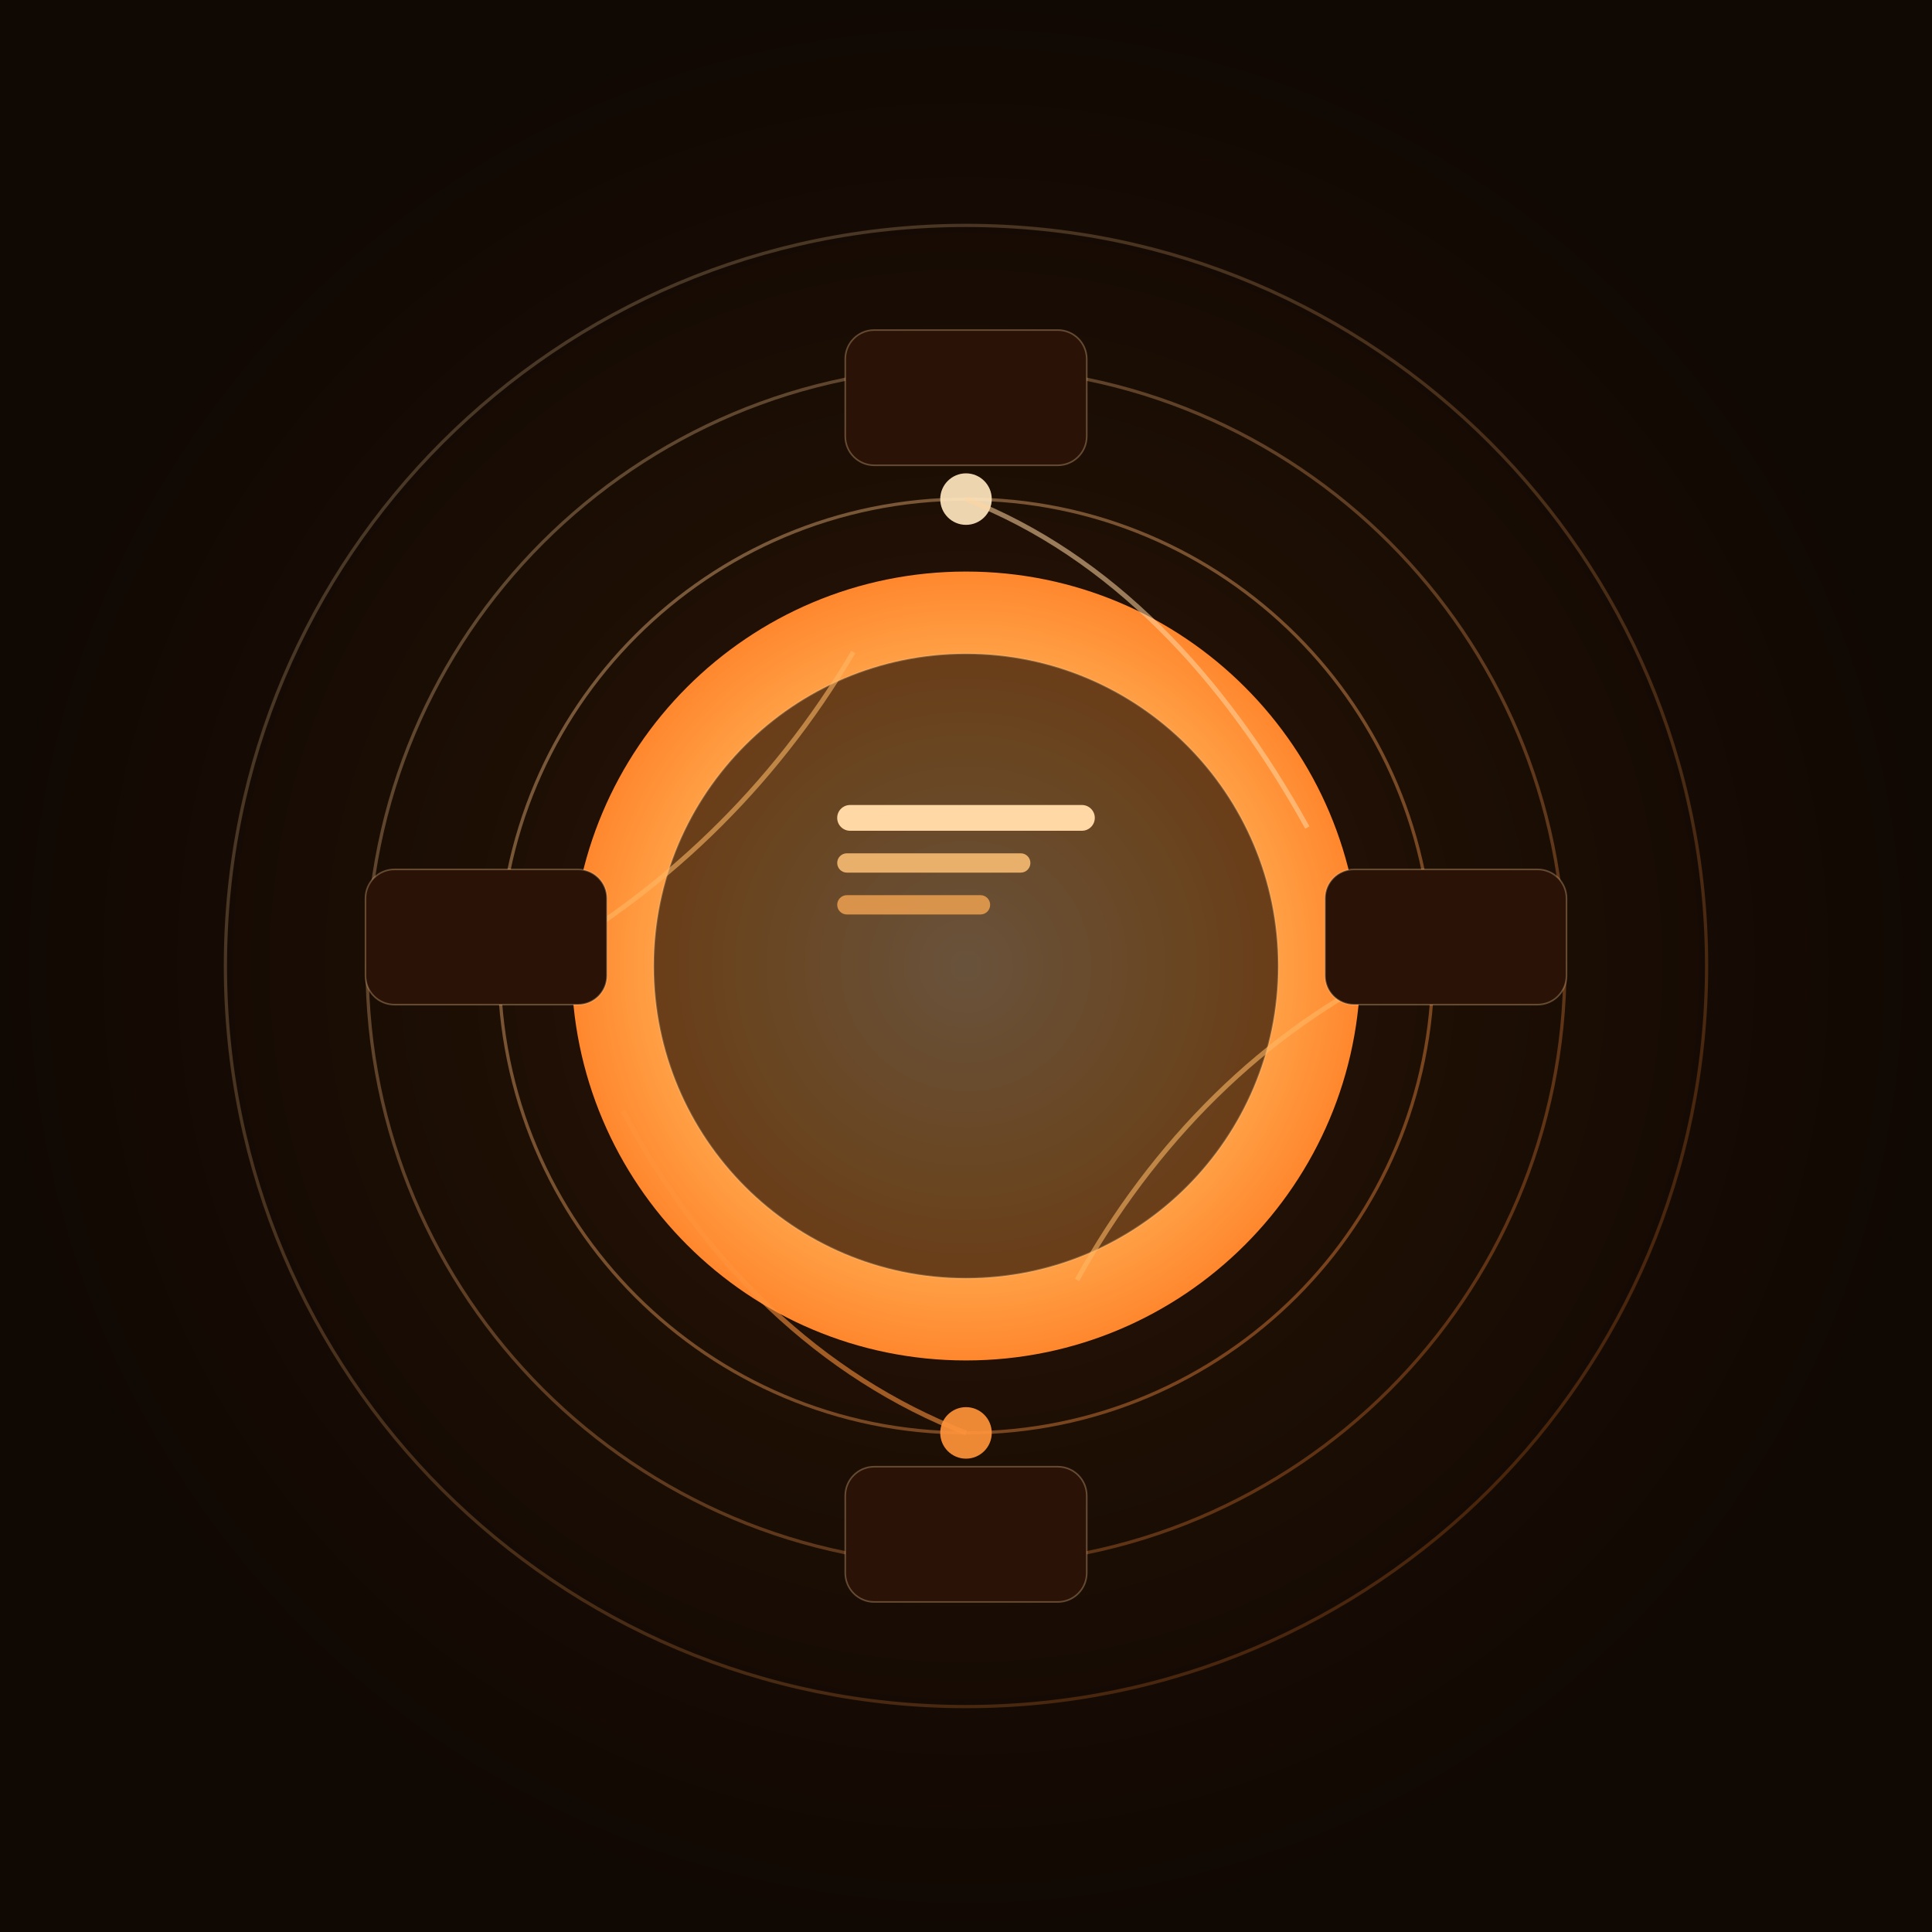
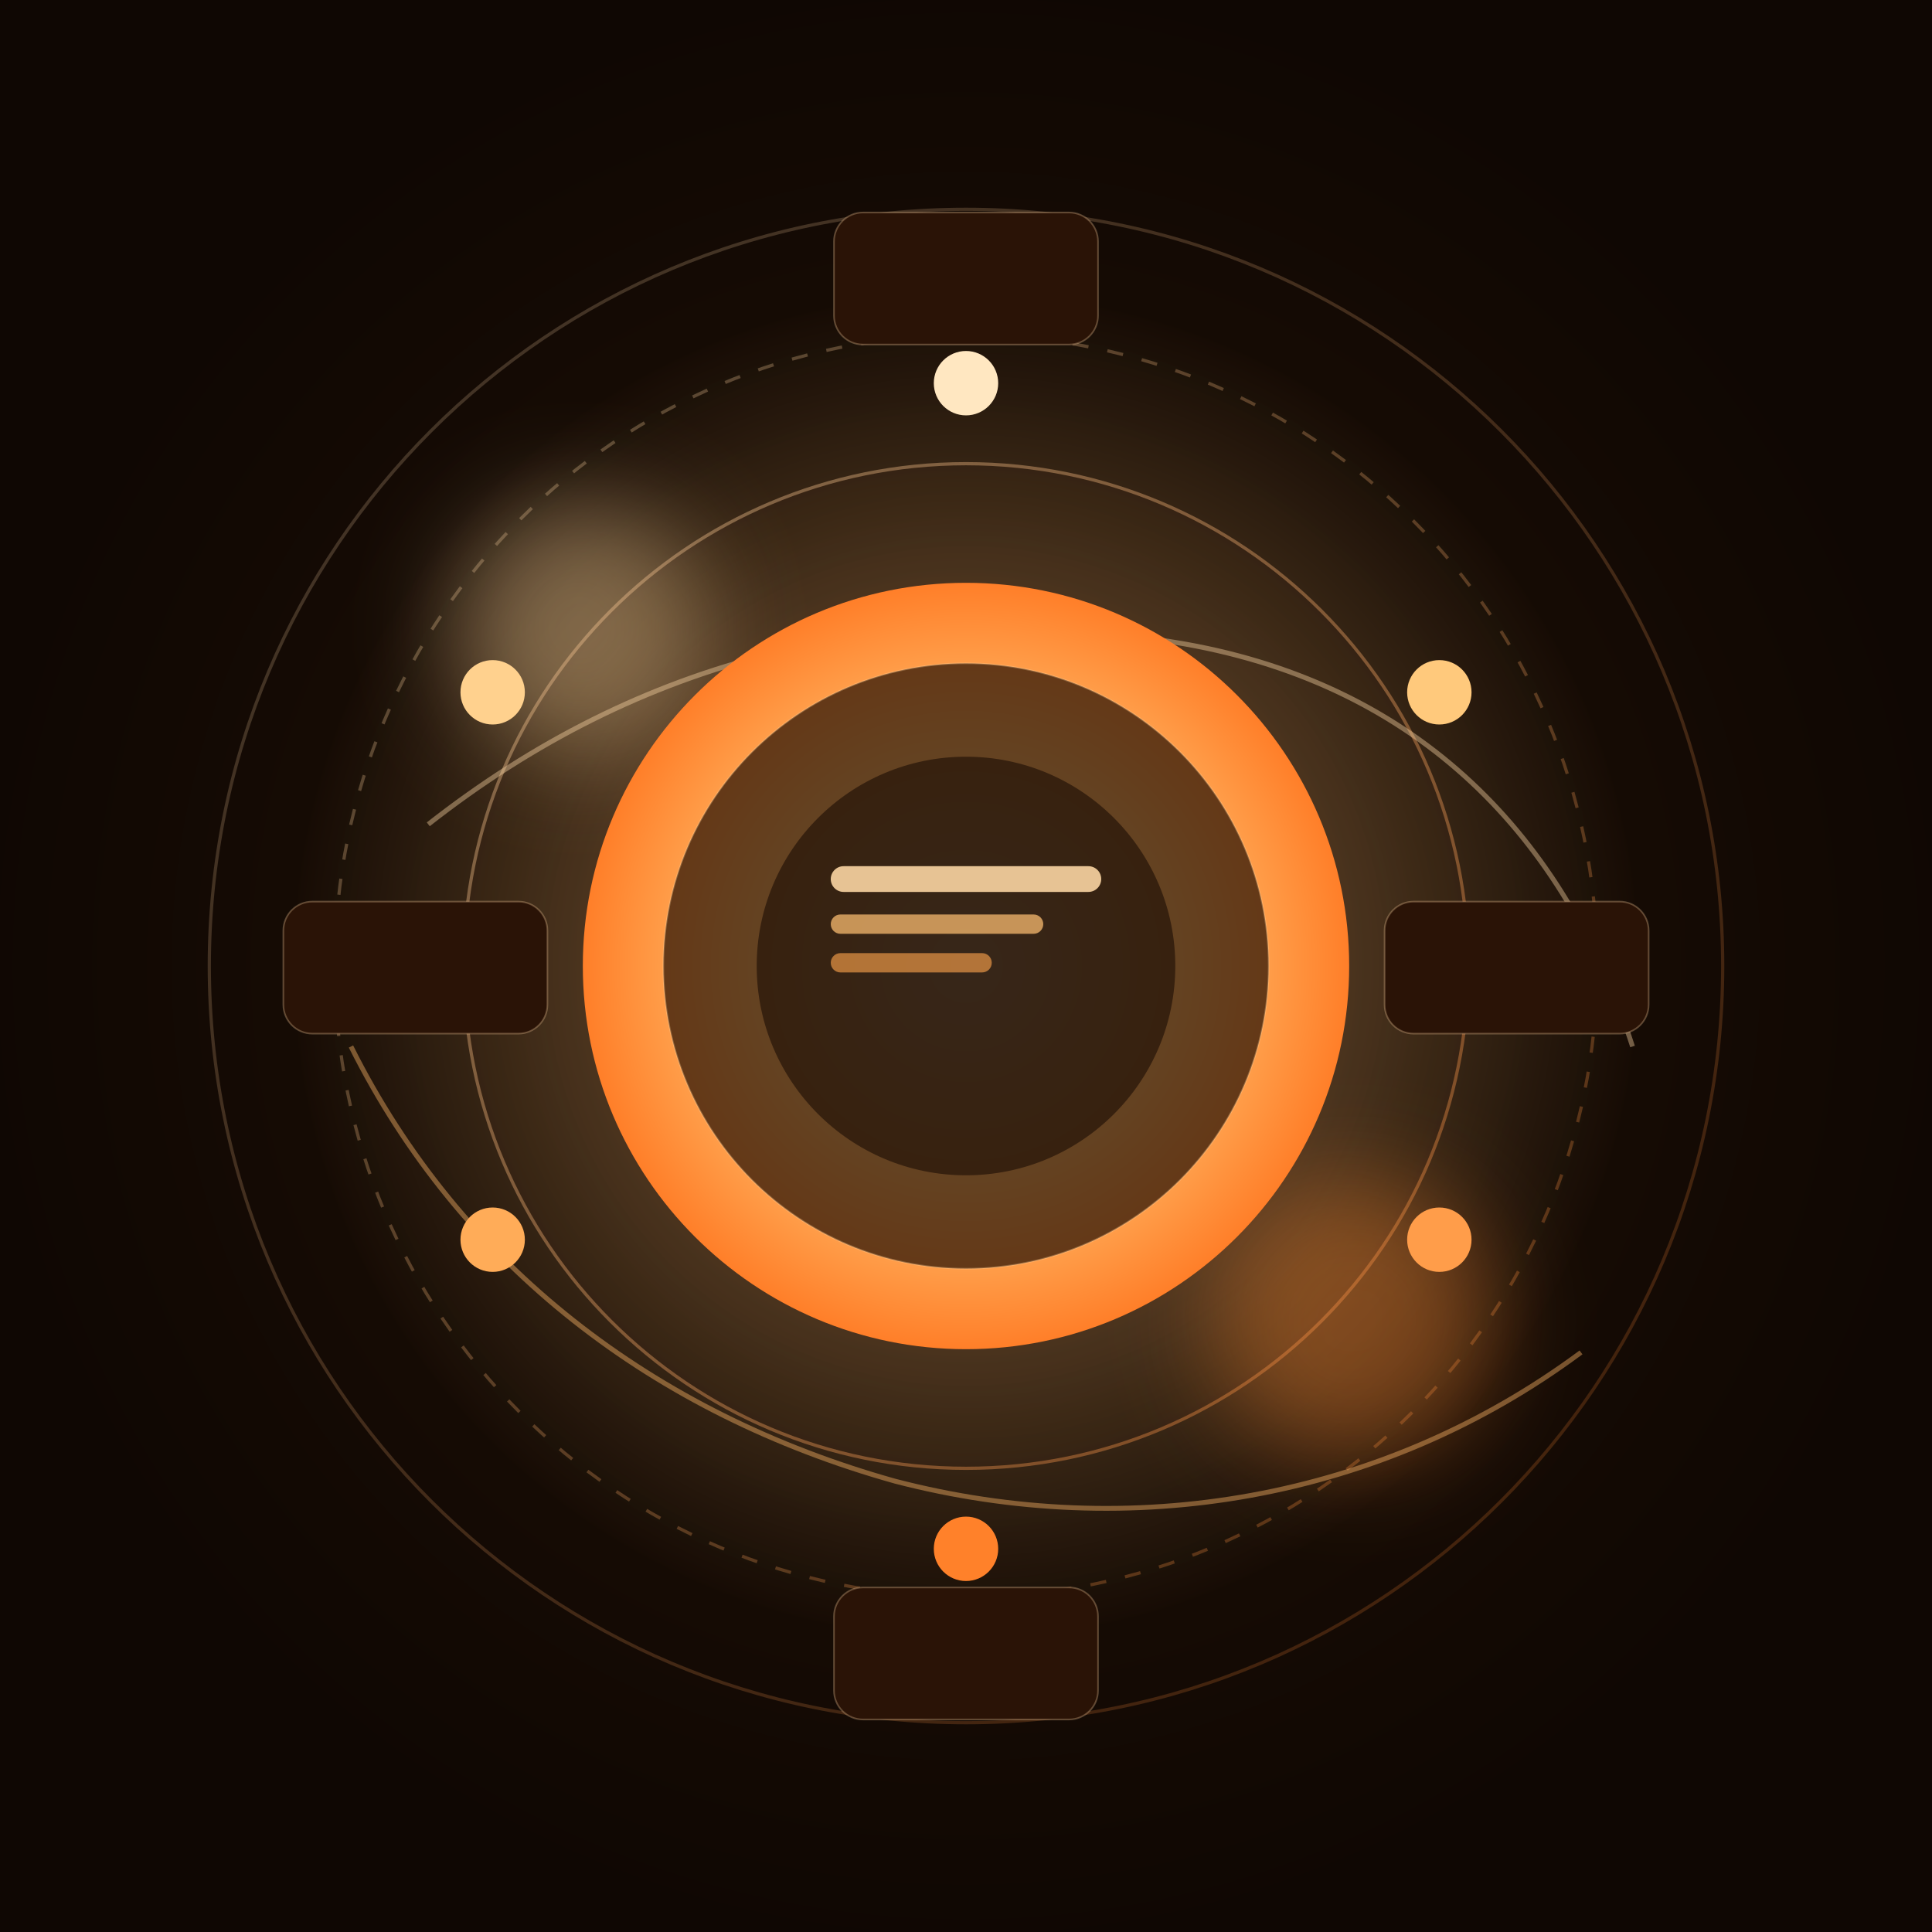
<svg xmlns="http://www.w3.org/2000/svg" width="1200" height="1200" viewBox="0 0 1200 1200" fill="none">
  <defs>
-     <radialGradient id="orbBg" cx="0" cy="0" r="1" gradientUnits="userSpaceOnUse" gradientTransform="translate(600 600) rotate(90) scale(600)">
-       <stop offset="0" stop-color="#2C1506" />
-       <stop offset="0.62" stop-color="#1A0D04" />
-       <stop offset="1" stop-color="#100803" />
+     <radialGradient id="bg" cx="0" cy="0" r="1" gradientUnits="userSpaceOnUse" gradientTransform="translate(600 600) rotate(90) scale(620)">
+       <stop offset="0" stop-color="#2D1506" />
+       <stop offset="0.6" stop-color="#170C04" />
+       <stop offset="1" stop-color="#0F0703" />
    </radialGradient>
-     <radialGradient id="center" cx="0" cy="0" r="1" gradientUnits="userSpaceOnUse" gradientTransform="translate(600 600) rotate(90) scale(270)">
-       <stop offset="0" stop-color="#FFE5BA" />
-       <stop offset="0.55" stop-color="#FFB55A" />
-       <stop offset="1" stop-color="#FF7C23" />
+     <radialGradient id="core" cx="0" cy="0" r="1" gradientUnits="userSpaceOnUse" gradientTransform="translate(600 600) rotate(90) scale(245)">
+       <stop offset="0" stop-color="#FFF0D2" />
+       <stop offset="0.52" stop-color="#FFC16F" />
+       <stop offset="1" stop-color="#FF7A24" />
    </radialGradient>
-     <linearGradient id="ring" x1="250" y1="250" x2="950" y2="950" gradientUnits="userSpaceOnUse">
-       <stop offset="0" stop-color="#FFD9A5" />
-       <stop offset="1" stop-color="#FF7E26" />
+     <linearGradient id="ring" x1="190" y1="210" x2="1000" y2="1010" gradientUnits="userSpaceOnUse">
+       <stop offset="0" stop-color="#FFE2B6" />
+       <stop offset="1" stop-color="#FF7D25" />
    </linearGradient>
+     <radialGradient id="halo" cx="0" cy="0" r="1" gradientUnits="userSpaceOnUse" gradientTransform="translate(600 600) rotate(90) scale(420)">
+       <stop offset="0" stop-color="#FFCB84" stop-opacity="0.45" />
+       <stop offset="1" stop-color="#FFCB84" stop-opacity="0" />
+     </radialGradient>
+     <filter id="glow" x="100" y="100" width="1000" height="1000" filterUnits="userSpaceOnUse" color-interpolation-filters="sRGB">
+       <feGaussianBlur stdDeviation="30" />
+     </filter>
  </defs>
-   <rect width="1200" height="1200" fill="url(#orbBg)" />
-   <circle cx="600" cy="600" r="460" stroke="url(#ring)" stroke-opacity="0.22" stroke-width="2" />
-   <circle cx="600" cy="600" r="372" stroke="url(#ring)" stroke-opacity="0.3" stroke-width="2" />
-   <circle cx="600" cy="600" r="290" stroke="url(#ring)" stroke-opacity="0.4" stroke-width="2" />
-   <circle cx="600" cy="600" r="245" fill="url(#center)" />
-   <circle cx="600" cy="600" r="194" fill="#2A1406" fill-opacity="0.7" stroke="#FFD49B" stroke-opacity="0.26" />
+   <rect width="1200" height="1200" fill="url(#bg)" />
+   <circle cx="600" cy="600" r="420" fill="url(#halo)" />
+   <g opacity="0.38" filter="url(#glow)">
+     <circle cx="360" cy="390" r="78" fill="#FFD89F" />
+     <circle cx="840" cy="820" r="88" fill="#FF8C34" />
+   </g>
+   <circle cx="600" cy="600" r="470" stroke="url(#ring)" stroke-opacity="0.2" stroke-width="2" />
+   <circle cx="600" cy="600" r="392" stroke="url(#ring)" stroke-opacity="0.28" stroke-width="2" stroke-dasharray="10 12" />
+   <circle cx="600" cy="600" r="312" stroke="url(#ring)" stroke-opacity="0.38" stroke-width="2" />
+   <path d="M266 512C396 410 550 368 736 400C882 426 972 520 1014 650" stroke="#FFD9A7" stroke-opacity="0.4" stroke-width="3" />
+   <path d="M218 650C286 786 406 878 556 920C702 958 858 932 982 840" stroke="#FFB76A" stroke-opacity="0.42" stroke-width="3" />
  <g>
-     <rect x="520" y="500" width="160" height="16" rx="8" fill="#FFD8A5" />
-     <rect x="520" y="530" width="120" height="12" rx="6" fill="#FFC277" fill-opacity="0.85" />
-     <rect x="520" y="556" width="95" height="12" rx="6" fill="#FFAA54" fill-opacity="0.75" />
+     <circle cx="600" cy="600" r="238" fill="url(#core)" />
+     <circle cx="600" cy="600" r="188" fill="#291305" fill-opacity="0.72" stroke="#FFD39E" stroke-opacity="0.3" />
+     <circle cx="600" cy="600" r="130" fill="#1C0E04" fill-opacity="0.62" />
+     <rect x="516" y="538" width="168" height="16" rx="8" fill="#FFD9A6" fill-opacity="0.88" />
+     <rect x="516" y="568" width="132" height="12" rx="6" fill="#FFBF72" fill-opacity="0.72" />
+     <rect x="516" y="592" width="100" height="12" rx="6" fill="#FFA54D" fill-opacity="0.62" />
  </g>
-   <g opacity="0.92">
-     <circle cx="600" cy="310" r="16" fill="#FFE6BF" />
-     <circle cx="870" cy="600" r="16" fill="#FFC476" />
-     <circle cx="600" cy="890" r="16" fill="#FF933A" />
-     <circle cx="330" cy="600" r="16" fill="#FFB056" />
+   <g>
+     <circle cx="600" cy="238" r="20" fill="#FFE7C1" />
+     <circle cx="894" cy="430" r="20" fill="#FFC97C" />
+     <circle cx="894" cy="770" r="20" fill="#FF9D4A" />
+     <circle cx="600" cy="962" r="20" fill="#FF812A" />
+     <circle cx="306" cy="770" r="20" fill="#FFAC58" />
+     <circle cx="306" cy="430" r="20" fill="#FFD18E" />
  </g>
-   <path d="M600 310C690 345 760 420 812 514" stroke="#FFD5A0" stroke-opacity="0.55" stroke-width="3" />
-   <path d="M870 600C785 640 716 710 669 795" stroke="#FFB865" stroke-opacity="0.58" stroke-width="3" />
-   <path d="M600 890C510 855 437 785 387 690" stroke="#FF943D" stroke-opacity="0.58" stroke-width="3" />
-   <path d="M330 600C410 556 480 490 530 405" stroke="#FFB865" stroke-opacity="0.58" stroke-width="3" />
  <g>
-     <rect x="227" y="540" width="150" height="84" rx="18" fill="#2A1306" stroke="#FFD09A" stroke-opacity="0.3" />
-     <rect x="823" y="540" width="150" height="84" rx="18" fill="#2A1306" stroke="#FFD09A" stroke-opacity="0.3" />
-     <rect x="525" y="205" width="150" height="84" rx="18" fill="#2A1306" stroke="#FFD09A" stroke-opacity="0.3" />
-     <rect x="525" y="911" width="150" height="84" rx="18" fill="#2A1306" stroke="#FFD09A" stroke-opacity="0.3" />
+     <rect x="176" y="560" width="164" height="82" rx="18" fill="#2A1306" stroke="#FFD4A0" stroke-opacity="0.3" />
+     <rect x="860" y="560" width="164" height="82" rx="18" fill="#2A1306" stroke="#FFD4A0" stroke-opacity="0.3" />
+     <rect x="518" y="132" width="164" height="82" rx="18" fill="#2A1306" stroke="#FFD4A0" stroke-opacity="0.3" />
+     <rect x="518" y="986" width="164" height="82" rx="18" fill="#2A1306" stroke="#FFD4A0" stroke-opacity="0.3" />
  </g>
</svg>
